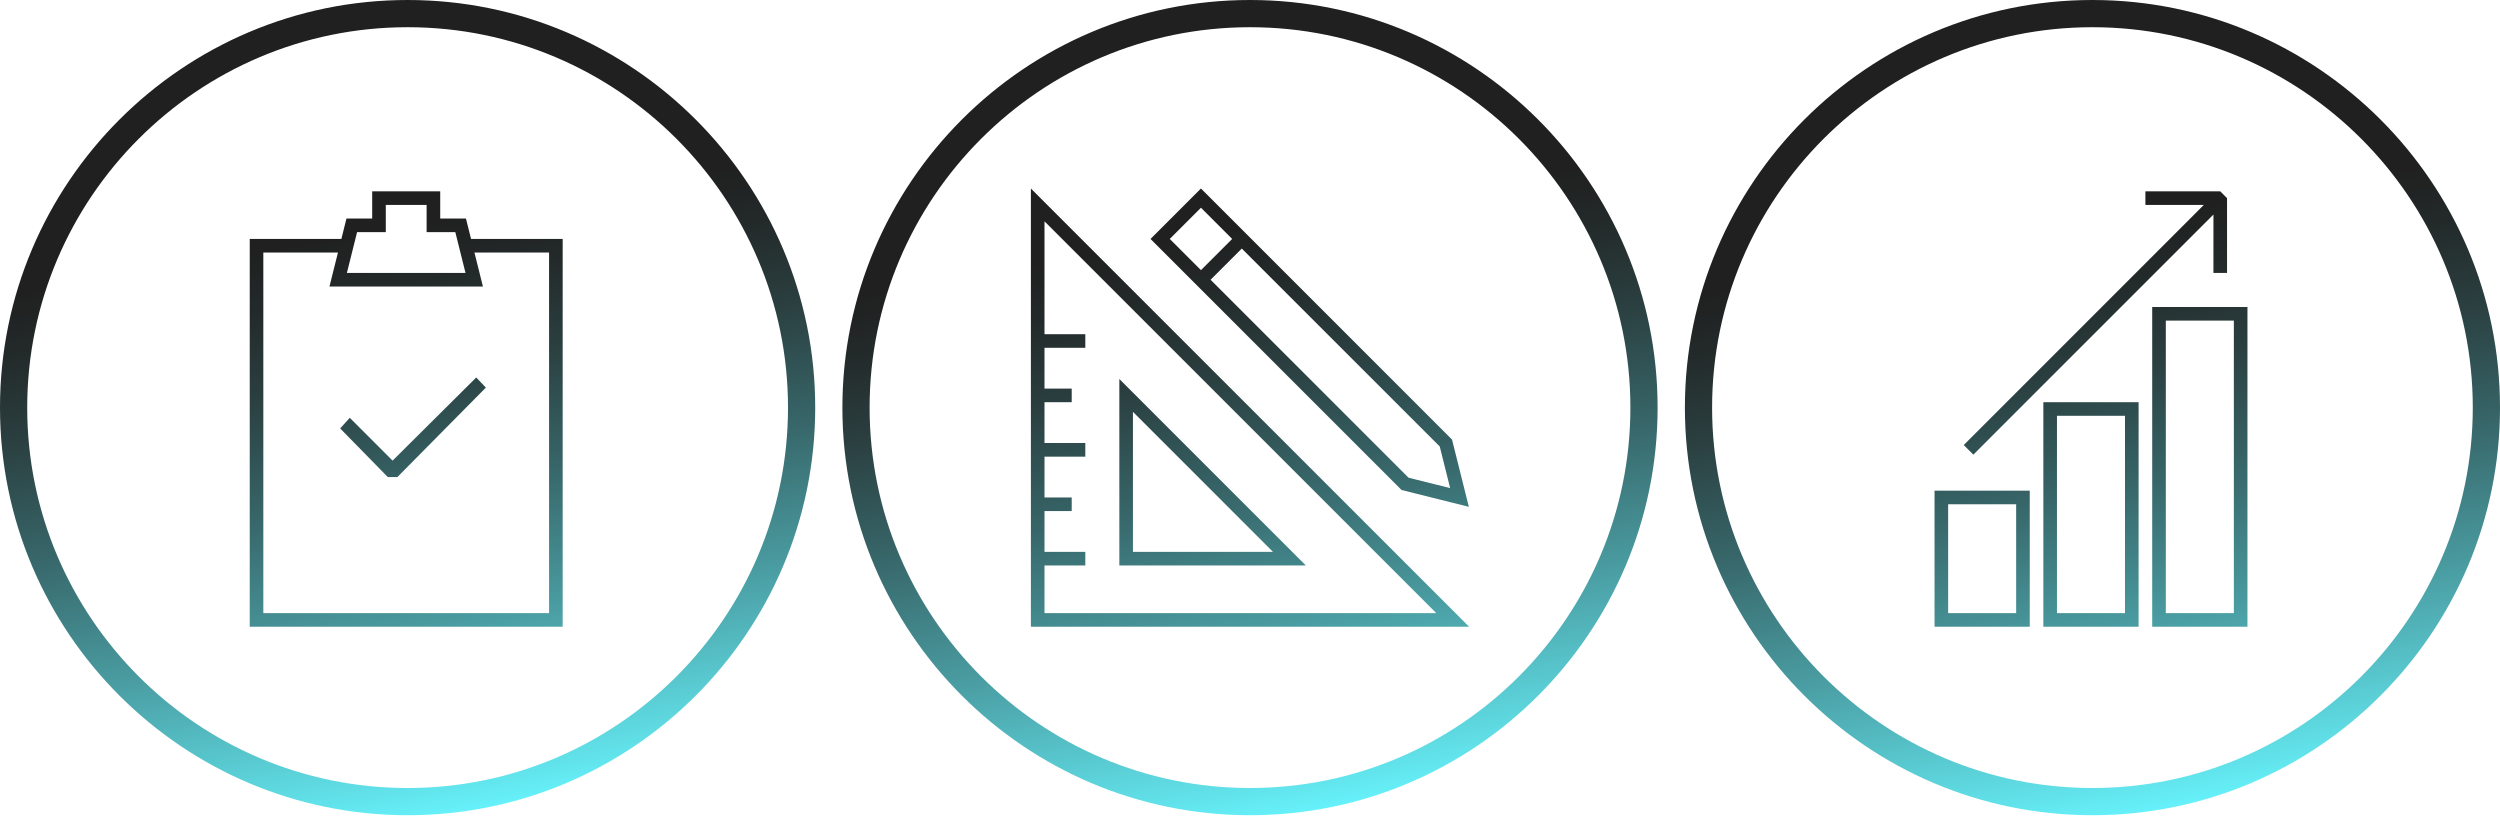
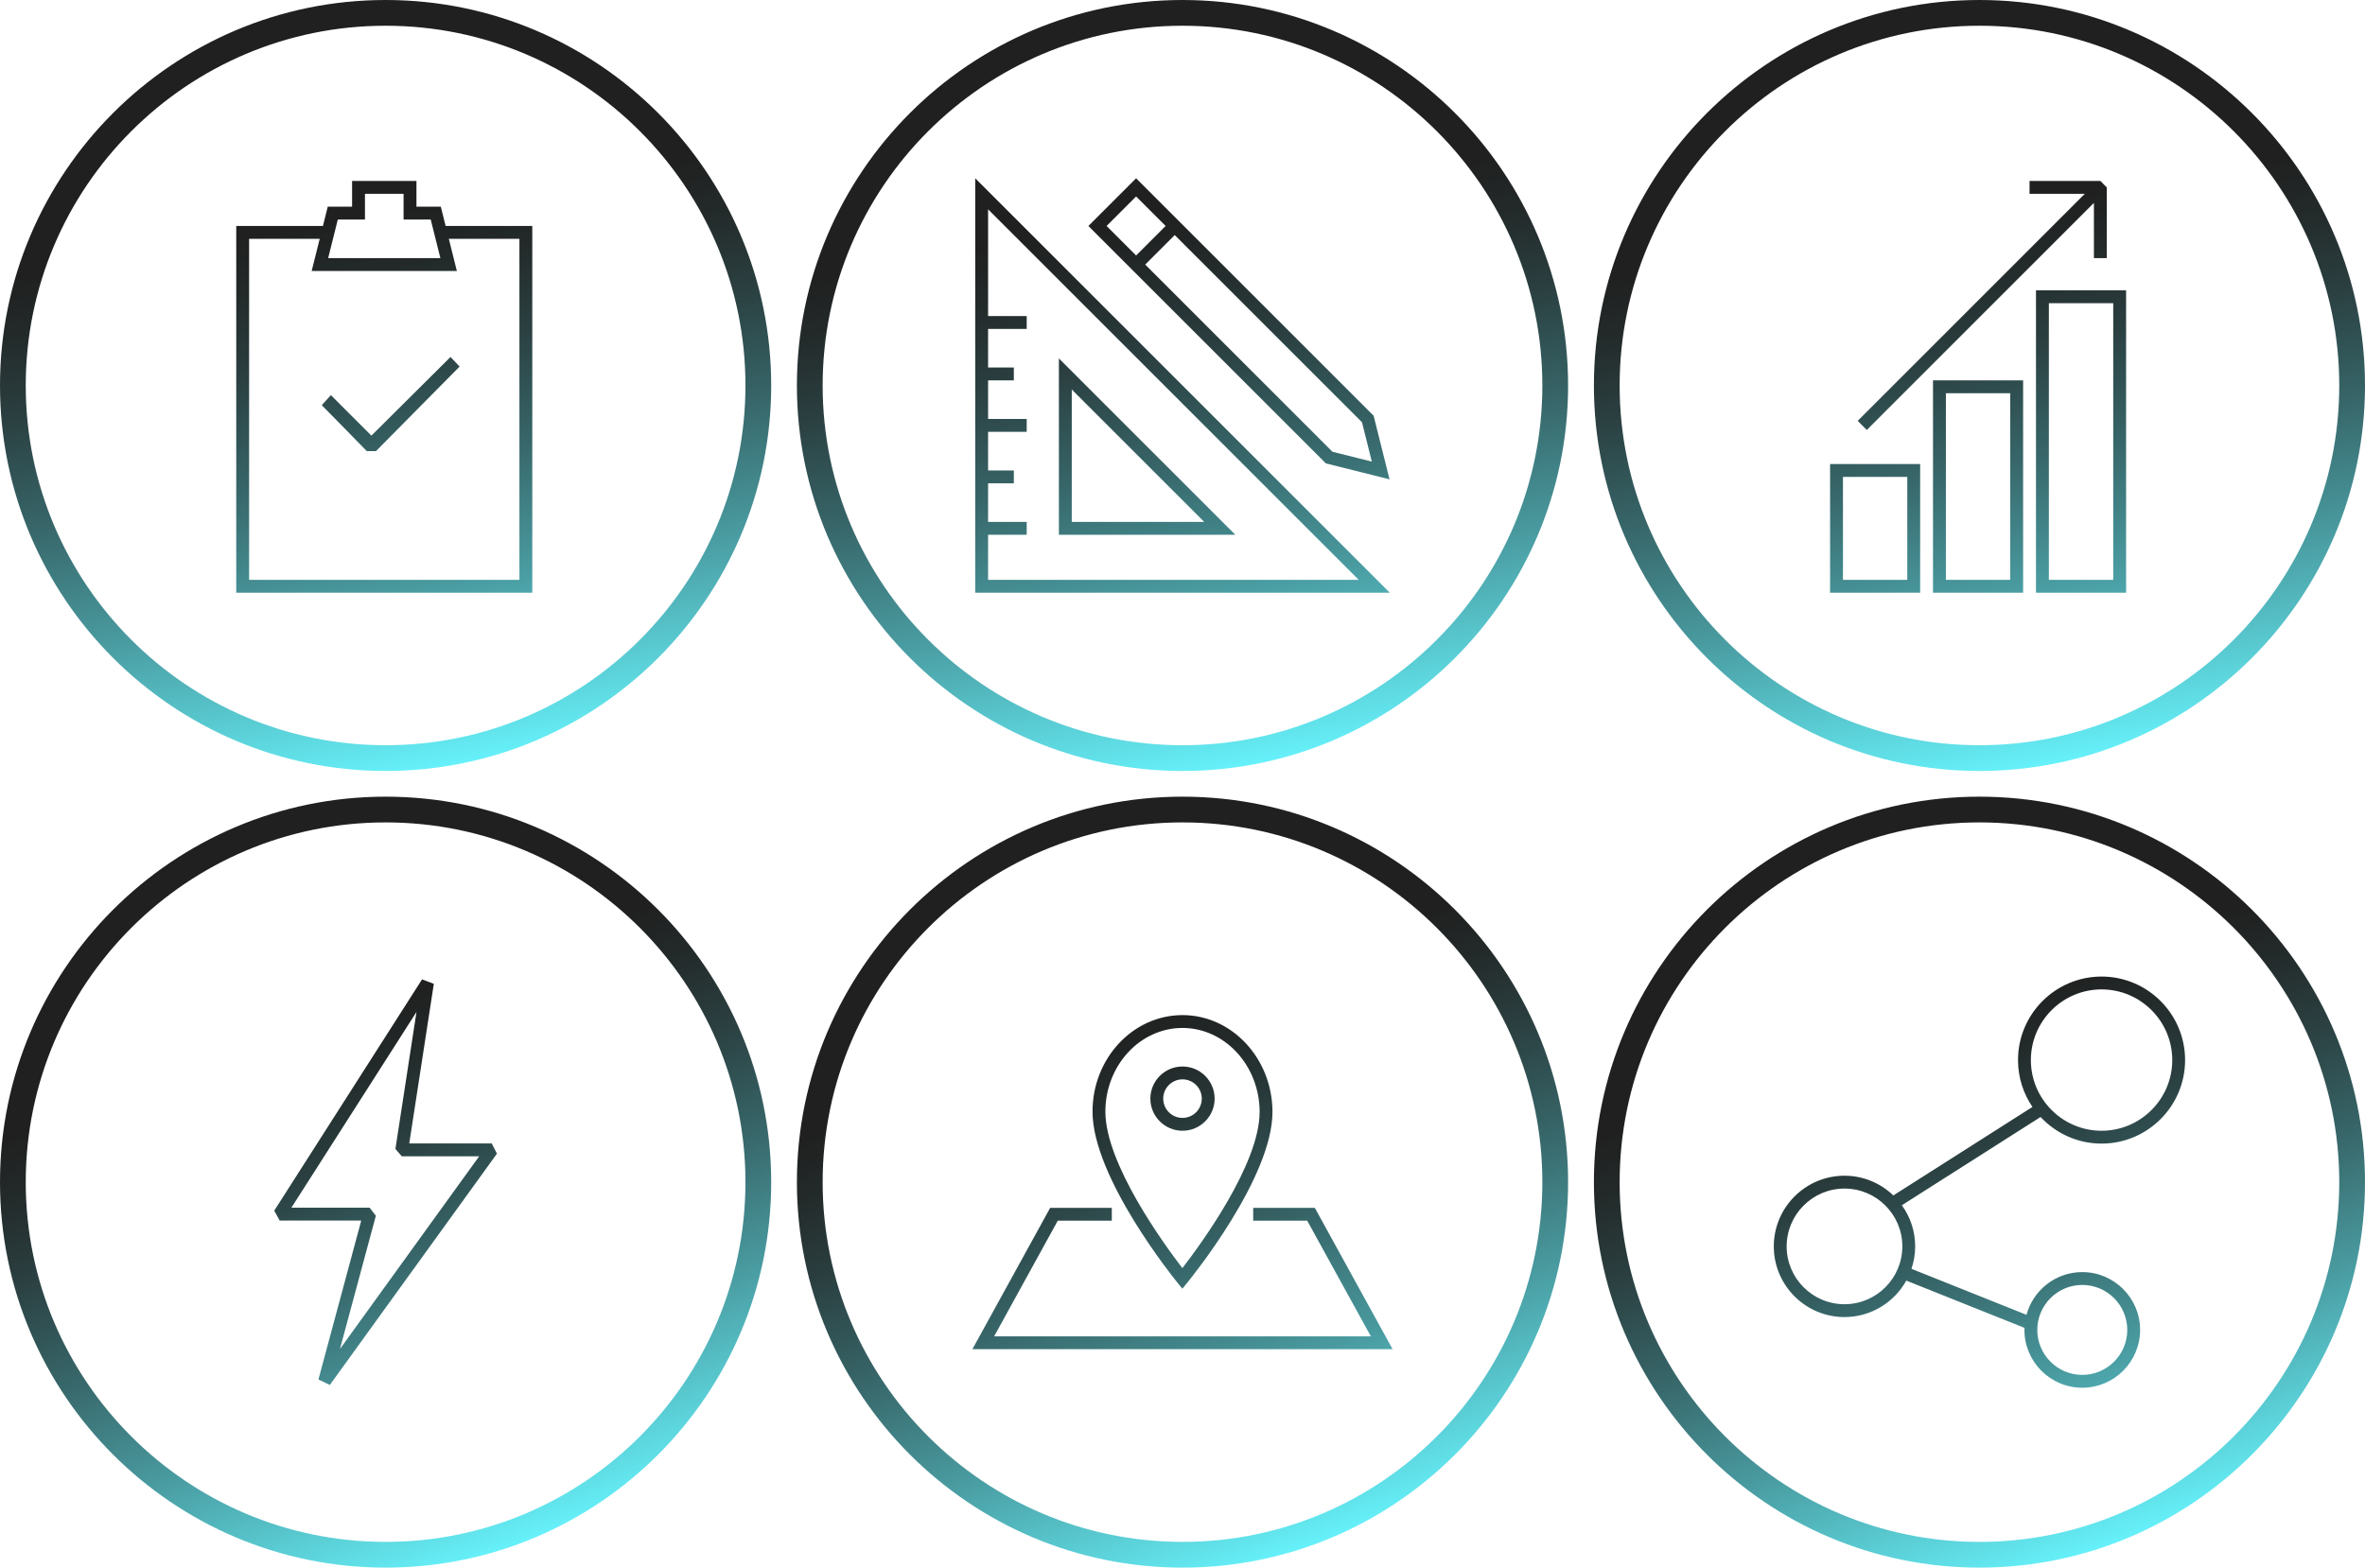
- <svg xmlns="http://www.w3.org/2000/svg" version="1.1" id="Layer_1" x="0px" y="0px" width="368px" height="120px" viewBox="0 0 368 120" enable-background="new 0 0 368 120" xml:space="preserve">
-   <linearGradient id="SVGID_1_" gradientUnits="userSpaceOnUse" x1="-109.58" y1="790.268" x2="-130.42" y2="672.077" gradientTransform="matrix(1 0 0 1 180 -671.1719)">
+ <svg xmlns="http://www.w3.org/2000/svg" version="1.1" id="Layer_1" x="0px" y="0px" width="368px" height="244px" viewBox="0 0 368 244" enable-background="new 0 0 368 244" xml:space="preserve">
+   <linearGradient id="SVGID_1_" gradientUnits="userSpaceOnUse" x1="-199.579" y1="-453.266" x2="-220.419" y2="-335.077" gradientTransform="matrix(1 0 0 -1 270 -334.1719)">
    <stop offset="0" style="stop-color:#66F1FA" />
    <stop offset="0.05" style="stop-color:#60DEE6" />
    <stop offset="0.233" style="stop-color:#499BA0" />
    <stop offset="0.398" style="stop-color:#376669" />
    <stop offset="0.539" style="stop-color:#2B4041" />
    <stop offset="0.651" style="stop-color:#232929" />
    <stop offset="0.72" style="stop-color:#202020" />
  </linearGradient>
-   <path fill="url(#SVGID_1_)" d="M57.79,67.804l-6.302-6.302l-1.416,1.562l7.01,7.156h1.417l13.019-13.165l-1.416-1.49L57.79,67.804z   M60,0C26.916,0,0,26.916,0,60c0,33.085,26.916,60,60,60c33.085,0,60-26.915,60-60C120,26.916,93.085,0,60,0z M60,115.994  C29.125,115.994,4.006,90.875,4.006,60S29.125,4.006,60,4.006S115.994,29.125,115.994,60S90.875,115.994,60,115.994z M68.587,32.167  H64.8v-4.005H54.786v4.005H51l-0.751,3.004H36.761v57.082h46.065V35.171H69.339L68.587,32.167z M52.563,34.17h4.226v-4.006h6.008  v4.006h4.225l1.502,6.009H51.062L52.563,34.17z M80.823,37.174V90.25H38.762V37.174h10.985l-1.252,5.007h22.594l-1.252-5.007H80.823  z" />
-   <linearGradient id="SVGID_2_" gradientUnits="userSpaceOnUse" x1="138.428" y1="790.266" x2="117.588" y2="672.077" gradientTransform="matrix(1 0 0 1 180 -671.1719)">
+   <path fill="url(#SVGID_1_)" d="M57.79,67.805l-6.302-6.303l-1.416,1.562l7.01,7.155h1.417l13.019-13.165l-1.416-1.49L57.79,67.805z   M60,0C26.916,0,0,26.916,0,60c0,33.085,26.916,60,60,60c33.085,0,60-26.915,60-60C120,26.916,93.085,0,60,0z M60,115.994  C29.125,115.994,4.006,90.875,4.006,60S29.125,4.006,60,4.006S115.994,29.125,115.994,60S90.875,115.994,60,115.994z M68.587,32.167  H64.8v-4.005H54.786v4.005H51l-0.751,3.004H36.761v57.082h46.065V35.171H69.339L68.587,32.167z M52.563,34.17h4.226v-4.006h6.008  v4.006h4.225l1.502,6.009H51.062L52.563,34.17z M80.823,37.174V90.25H38.762V37.174h10.985l-1.252,5.007h22.594l-1.252-5.007H80.823  z" />
+   <linearGradient id="SVGID_2_" gradientUnits="userSpaceOnUse" x1="48.428" y1="-453.265" x2="27.588" y2="-335.076" gradientTransform="matrix(1 0 0 -1 270 -334.1719)">
    <stop offset="0" style="stop-color:#66F1FA" />
    <stop offset="0.05" style="stop-color:#60DEE6" />
    <stop offset="0.233" style="stop-color:#499BA0" />
    <stop offset="0.398" style="stop-color:#376669" />
    <stop offset="0.539" style="stop-color:#2B4041" />
    <stop offset="0.651" style="stop-color:#232929" />
    <stop offset="0.72" style="stop-color:#202020" />
  </linearGradient>
-   <path fill="url(#SVGID_2_)" d="M325.818,31.58v8.599h2.002V29.163l-1-1.002h-11.018v2.003h8.6l-35.34,35.344l1.416,1.416  L325.818,31.58z M300.781,92.253h14.021V59.206h-14.021V92.253z M302.785,61.209h10.014V90.25h-10.014V61.209z M316.805,92.253  h14.02V45.186h-14.02V92.253z M318.809,47.189h10.014v43.062h-10.014V47.189z M284.765,92.253h14.015V72.225h-14.015V92.253z   M286.767,74.229h10.011V90.25h-10.011V74.229z M308,0c-33.077,0-59.984,26.915-59.984,60s26.907,60,59.984,60  c33.084,0,60-26.915,60-60S341.084,0,308,0z M308,115.994c-30.868,0-55.979-25.119-55.979-55.994S277.133,4.006,308,4.006  c30.875,0,55.994,25.119,55.994,55.994S338.875,115.994,308,115.994z" />
-   <linearGradient id="SVGID_3_" gradientUnits="userSpaceOnUse" x1="14.42" y1="790.268" x2="-6.42" y2="672.077" gradientTransform="matrix(1 0 0 1 180 -671.1719)">
+   <path fill="url(#SVGID_2_)" d="M325.818,31.58v8.599h2.002V29.163l-1-1.002h-11.019v2.003h8.601l-35.34,35.344l1.416,1.416  L325.818,31.58z M300.781,92.253h14.021V59.206h-14.021V92.253z M302.785,61.209h10.014V90.25h-10.014V61.209z M316.805,92.253  h14.021V45.186h-14.021V92.253z M318.809,47.189h10.015v43.062h-10.015V47.189z M284.766,92.253h14.015V72.225h-14.015V92.253z   M286.768,74.229h10.01V90.25h-10.01V74.229z M308,0c-33.077,0-59.984,26.915-59.984,60s26.907,60,59.984,60  c33.084,0,60-26.915,60-60S341.084,0,308,0z M308,115.994c-30.868,0-55.979-25.119-55.979-55.994S277.133,4.006,308,4.006  c30.875,0,55.994,25.119,55.994,55.994S338.875,115.994,308,115.994z" />
+   <linearGradient id="SVGID_3_" gradientUnits="userSpaceOnUse" x1="-75.58" y1="-453.266" x2="-96.42" y2="-335.078" gradientTransform="matrix(1 0 0 -1 270 -334.1719)">
    <stop offset="0" style="stop-color:#66F1FA" />
    <stop offset="0.05" style="stop-color:#60DEE6" />
    <stop offset="0.233" style="stop-color:#499BA0" />
    <stop offset="0.398" style="stop-color:#376669" />
    <stop offset="0.539" style="stop-color:#2B4041" />
    <stop offset="0.651" style="stop-color:#232929" />
    <stop offset="0.72" style="stop-color:#202020" />
  </linearGradient>
-   <path fill="url(#SVGID_3_)" d="M216.214,74.604l-2.476-9.899l-36.957-36.957l-7.424,7.425l36.955,36.956L216.214,74.604z   M172.19,35.171l4.592-4.592l4.593,4.592l-4.593,4.593L172.19,35.171z M182.791,36.587l29.141,29.138l1.528,6.123l-6.122-1.529  L178.199,41.18L182.791,36.587z M164.766,55.787V83.24h27.453L164.766,55.787z M166.769,60.622l20.615,20.614h-20.615V60.622z   M184,0c-33.085,0-60,26.916-60,60c0,33.085,26.915,60,60,60s60-26.915,60-60C244,26.916,217.085,0,184,0z M184,115.994  c-30.875,0-55.994-25.119-55.994-55.994S153.125,4.006,184,4.006S239.994,29.125,239.994,60S214.875,115.994,184,115.994z   M151.747,92.253h64.506l-64.506-64.506V92.253z M153.75,83.24h6.008v-2.004h-6.008v-6.008h4.006v-2.002h-4.006v-6.009h6.008v-2.003  h-6.008v-6.009h4.006v-2.003h-4.006v-6.009h6.008v-2.003h-6.008V32.582l57.668,57.668H153.75V83.24z" />
+   <path fill="url(#SVGID_3_)" d="M216.214,74.604l-2.476-9.898l-36.957-36.957l-7.424,7.425l36.956,36.956L216.214,74.604z   M172.19,35.171l4.592-4.592l4.593,4.592l-4.593,4.593L172.19,35.171z M182.791,36.587l29.141,29.138l1.528,6.123l-6.122-1.529  L178.199,41.18L182.791,36.587z M164.766,55.787V83.24h27.453L164.766,55.787z M166.769,60.622l20.615,20.614h-20.615V60.622z   M184,0c-33.085,0-60,26.916-60,60c0,33.085,26.915,60,60,60s60-26.915,60-60C244,26.916,217.085,0,184,0z M184,115.994  c-30.875,0-55.994-25.119-55.994-55.994S153.125,4.006,184,4.006S239.994,29.125,239.994,60S214.875,115.994,184,115.994z   M151.747,92.253h64.506l-64.506-64.506V92.253z M153.75,83.24h6.008v-2.004h-6.008v-6.008h4.006v-2.002h-4.006v-6.01h6.008v-2.003  h-6.008v-6.009h4.006v-2.003h-4.006v-6.009h6.008V49.19h-6.008V32.582l57.668,57.668H153.75V83.24z" />
+   <linearGradient id="SVGID_4_" gradientUnits="userSpaceOnUse" x1="328.529" y1="240.384" x2="287.485" y2="127.615">
+     <stop offset="0" style="stop-color:#66F1FA" />
+     <stop offset="0.05" style="stop-color:#60DEE6" />
+     <stop offset="0.233" style="stop-color:#499BA0" />
+     <stop offset="0.398" style="stop-color:#376669" />
+     <stop offset="0.539" style="stop-color:#2B4041" />
+     <stop offset="0.651" style="stop-color:#232929" />
+     <stop offset="0.72" style="stop-color:#202020" />
+   </linearGradient>
+   <path fill="url(#SVGID_4_)" d="M308,124c-33.077,0-59.984,26.915-59.984,60s26.907,60,59.984,60c33.084,0,60-26.915,60-60  S341.084,124,308,124z M308,239.994c-30.868,0-55.979-25.119-55.979-55.994s25.111-55.994,55.979-55.994  c30.875,0,55.994,25.119,55.994,55.994S338.875,239.994,308,239.994z M327.008,152c-7.168,0-13,5.832-13,13  c0,2.702,0.83,5.213,2.246,7.294l-21.645,13.774c-1.978-1.896-4.652-3.068-7.602-3.068c-6.064,0-11,4.936-11,11s4.936,11,11,11  c4.134,0,7.738-2.295,9.618-5.676l18.397,7.359c-0.002,0.105-0.016,0.211-0.016,0.316c0,4.963,4.037,9,9,9s9-4.037,9-9s-4.037-9-9-9  c-4.148,0-7.643,2.826-8.68,6.65l-17.898-7.158c0.369-1.1,0.578-2.27,0.578-3.492c0-2.391-0.773-4.598-2.074-6.402l21.588-13.738  c2.375,2.541,5.743,4.141,9.486,4.141c7.168,0,13-5.832,13-13S334.176,152,327.008,152z M324.008,200c3.859,0,7,3.141,7,7  s-3.141,7-7,7s-7-3.141-7-7S320.148,200,324.008,200z M296.008,194c0,4.963-4.037,9-9,9s-9-4.037-9-9s4.037-9,9-9  S296.008,189.037,296.008,194z M327.008,176c-6.064,0-11-4.936-11-11s4.936-11,11-11s11,4.936,11,11S333.072,176,327.008,176z" />
+   <linearGradient id="SVGID_5_" gradientUnits="userSpaceOnUse" x1="204.523" y1="240.386" x2="163.478" y2="127.615">
+     <stop offset="0" style="stop-color:#66F1FA" />
+     <stop offset="0.05" style="stop-color:#60DEE6" />
+     <stop offset="0.233" style="stop-color:#499BA0" />
+     <stop offset="0.398" style="stop-color:#376669" />
+     <stop offset="0.539" style="stop-color:#2B4041" />
+     <stop offset="0.651" style="stop-color:#232929" />
+     <stop offset="0.72" style="stop-color:#202020" />
+   </linearGradient>
+   <path fill="url(#SVGID_5_)" d="M189,171.001c0-2.757-2.243-5.001-5-5.001s-5,2.244-5,5.001c0,2.756,2.243,4.999,5,4.999  S189,173.757,189,171.001z M181,171.001c0-1.655,1.346-3.001,3-3.001s3,1.346,3,3.001c0,1.654-1.346,2.999-3,2.999  S181,172.655,181,171.001z M195,188v2h8.409l9.899,18h-58.617l9.899-18H173v-2h-9.591l-12.101,22h65.383l-12.101-22H195z M184,124  c-33.085,0-60,26.916-60,60c0,33.085,26.915,60,60,60s60-26.915,60-60C244,150.916,217.085,124,184,124z M184,239.994  c-30.875,0-55.994-25.119-55.994-55.994s25.119-55.994,55.994-55.994s55.994,25.119,55.994,55.994S214.875,239.994,184,239.994z   M183.977,200.582l0.775-0.948c0.543-0.663,13.292-16.351,13.248-26.614c-0.035-8.281-6.314-15.02-14-15.02  c-7.721,0-14,6.739-14,15.023c0,10.26,12.664,25.944,13.203,26.606L183.977,200.582z M184,160c6.587,0,11.971,5.844,12,13.027  c0.035,8.158-9.24,20.764-12.02,24.354c-2.764-3.595-11.98-16.198-11.98-24.358C172,165.842,177.383,160,184,160z" />
+   <linearGradient id="SVGID_6_" gradientUnits="userSpaceOnUse" x1="80.522" y1="240.385" x2="39.478" y2="127.615">
+     <stop offset="0" style="stop-color:#66F1FA" />
+     <stop offset="0.05" style="stop-color:#60DEE6" />
+     <stop offset="0.233" style="stop-color:#499BA0" />
+     <stop offset="0.398" style="stop-color:#376669" />
+     <stop offset="0.539" style="stop-color:#2B4041" />
+     <stop offset="0.651" style="stop-color:#232929" />
+     <stop offset="0.72" style="stop-color:#202020" />
+   </linearGradient>
+   <path fill="url(#SVGID_6_)" d="M60,124c-33.084,0-60,26.916-60,60c0,33.085,26.916,60,60,60c33.085,0,60-26.915,60-60  C120,150.916,93.085,124,60,124z M60,239.994c-30.875,0-55.994-25.119-55.994-55.994S29.125,128.006,60,128.006  s55.994,25.119,55.994,55.994S90.875,239.994,60,239.994z M63.682,177.977l3.822-24.848l-1.831-0.691l-23,36l0.843,1.539h12.695  l-6.661,24.74l1.776,0.846l26-36l-0.811-1.586H63.682z M52.9,209.967l5.582-20.73l-0.966-1.26H45.342l19.465-30.469l-3.279,21.316  l0.988,1.152H74.56L52.9,209.967z" />
</svg>
